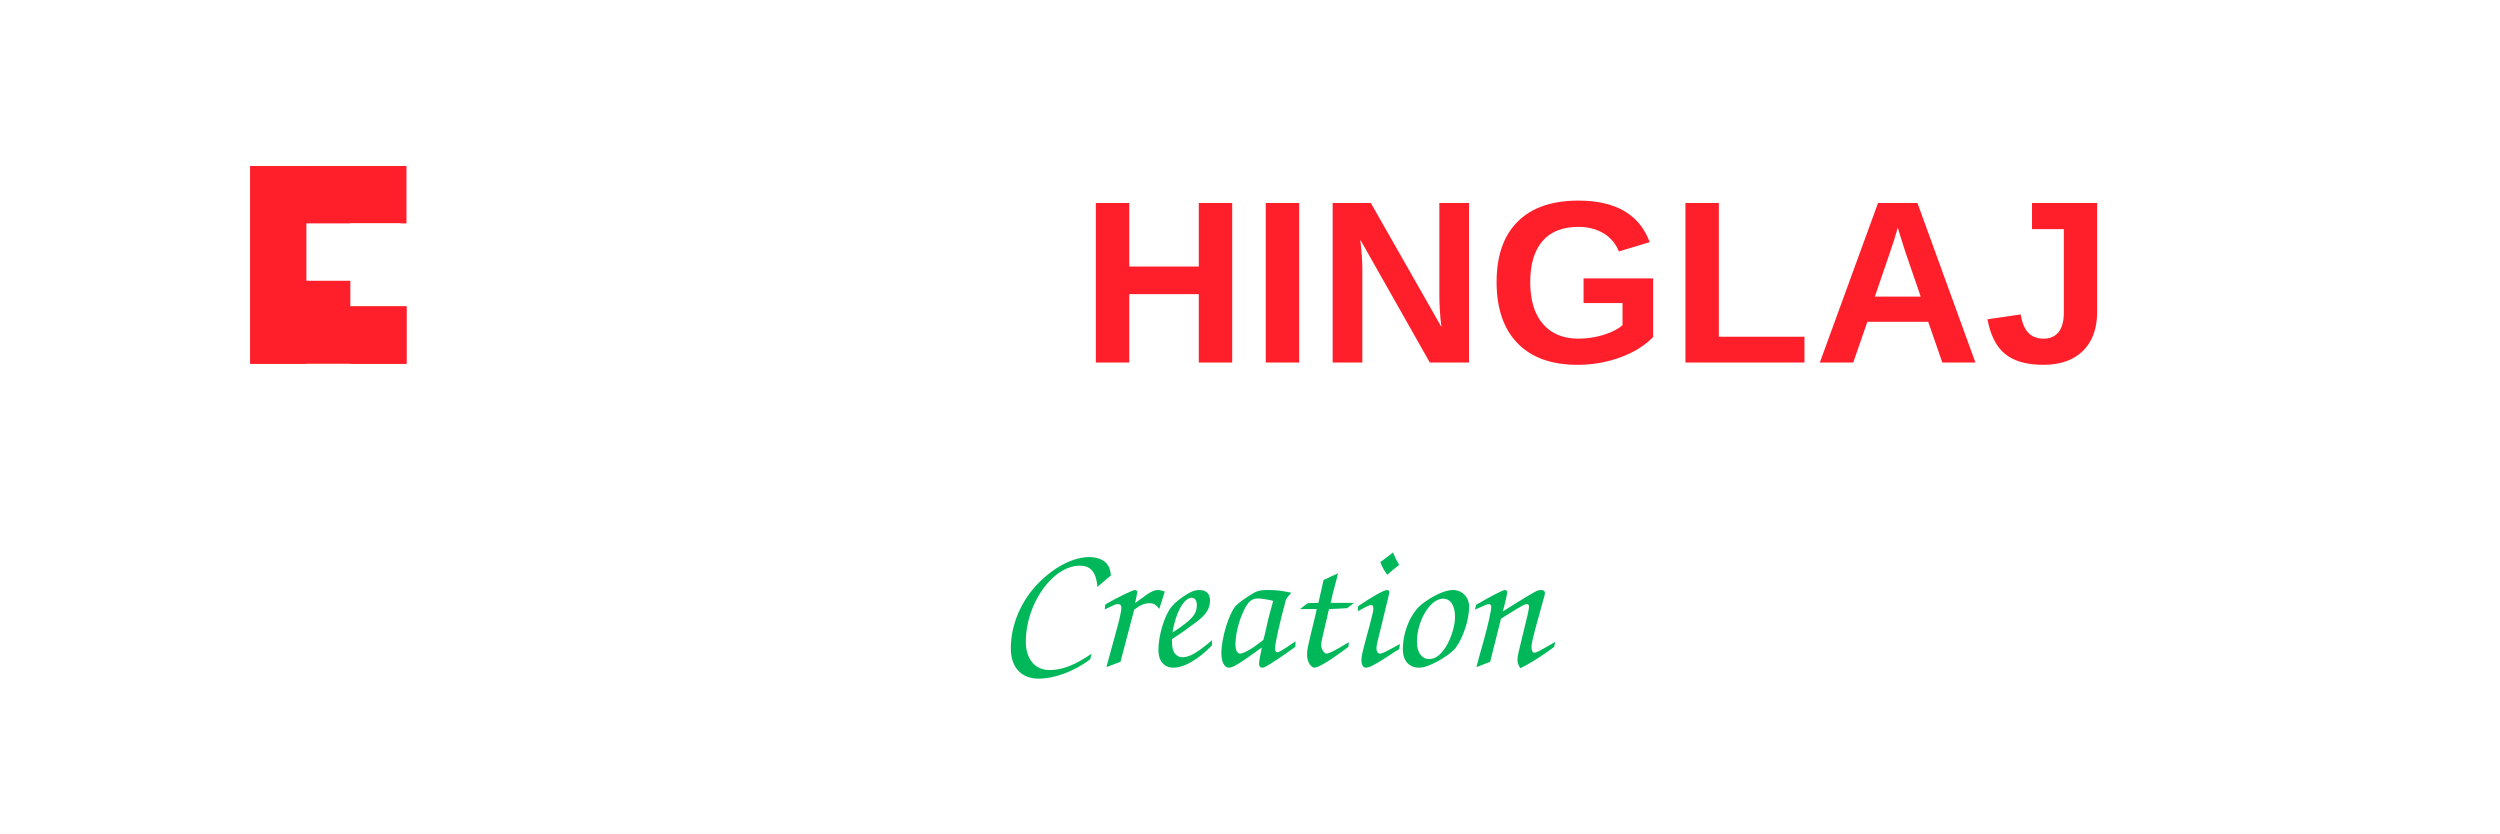
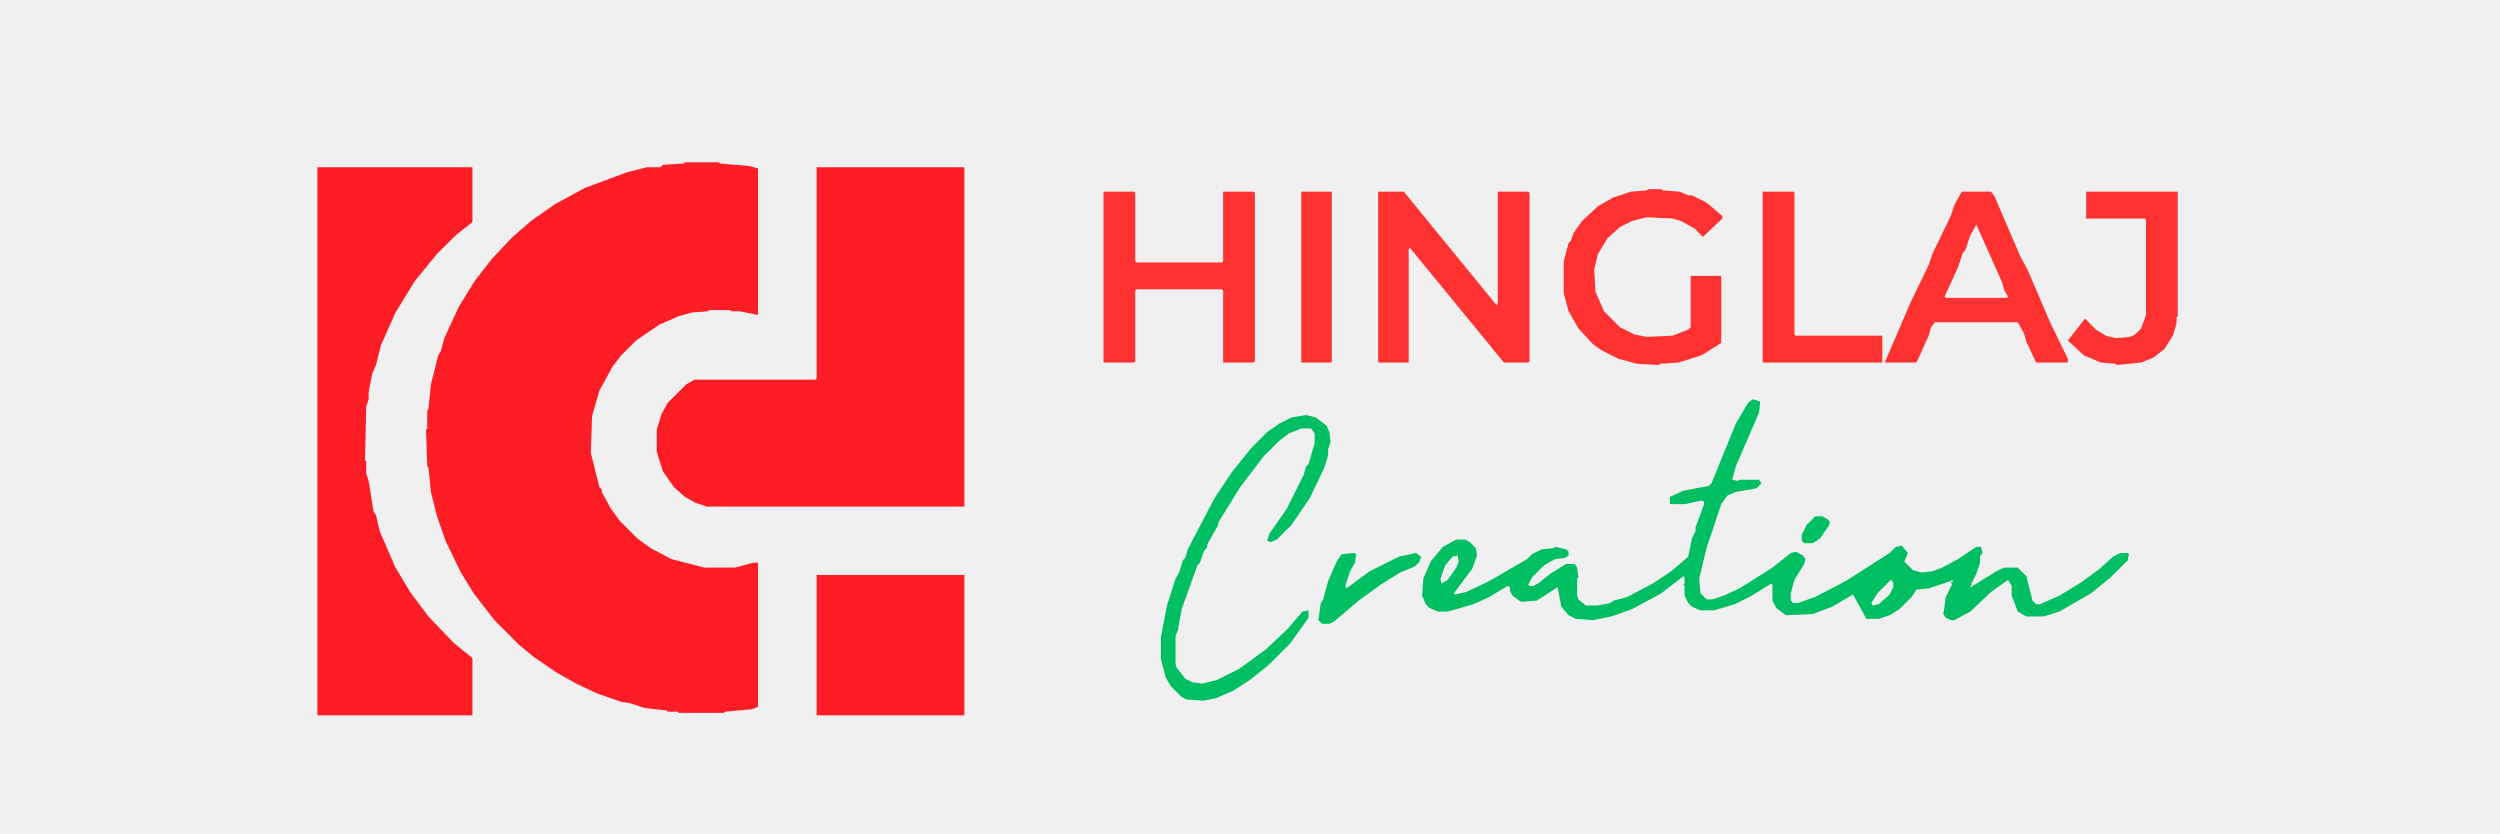
- <svg xmlns="http://www.w3.org/2000/svg" viewBox="0 0 2048 683">
-   <rect width="2048" height="683" fill="white" />
-   <g transform="translate(205 136)" fill="#ff1f2b">
-     <path d="M0 0h128v47H82v68h46v47H0z" />
-     <path d="M0 0h46v162H0z" />
-     <path d="M46 47h77v47H46z" fill="white" />
-     <path d="M82 115h46v47H82z" />
-   </g>
-   <text x="885" y="297" font-family="Arial,Helvetica,sans-serif" font-size="190" font-weight="700" letter-spacing="2" fill="#ff1f2b">HINGLAJ</text>
-   <text x="1040" y="545" text-anchor="middle" font-family="'Brush Script MT','Segoe Script',cursive" font-size="150" font-style="italic" fill="#00b85a">Creation</text>
+ <svg xmlns="http://www.w3.org/2000/svg" viewBox="0 0 2048 683" role="img">
+   <path fill="#ff1d25" fill-rule="evenodd" d="M 669.00,471.00 L 669.00,586.00 L 790.00,586.00 L 790.00,471.00 Z M 669.00,137.00 L 669.00,310.00 L 668.00,311.00 L 569.00,311.00 L 562.00,315.00 L 547.00,330.00 L 542.00,339.00 L 538.00,352.00 L 538.00,370.00 L 543.00,386.00 L 552.00,399.00 L 561.00,407.00 L 570.00,412.00 L 579.00,415.00 L 790.00,415.00 L 790.00,137.00 Z M 260.00,137.00 L 260.00,586.00 L 387.00,586.00 L 387.00,539.00 L 372.00,527.00 L 351.00,505.00 L 336.00,485.00 L 324.00,465.00 L 311.00,435.00 L 308.00,422.00 L 306.00,419.00 L 302.00,394.00 L 300.00,388.00 L 300.00,378.00 L 299.00,377.00 L 300.00,333.00 L 302.00,327.00 L 302.00,321.00 L 305.00,306.00 L 308.00,299.00 L 312.00,283.00 L 324.00,256.00 L 340.00,230.00 L 358.00,208.00 L 373.00,193.00 L 387.00,182.00 L 387.00,137.00 Z M 561.00,133.00 L 560.00,134.00 L 543.00,135.00 L 541.00,137.00 L 530.00,137.00 L 514.00,141.00 L 479.00,154.00 L 455.00,167.00 L 435.00,181.00 L 419.00,195.00 L 403.00,212.00 L 389.00,230.00 L 376.00,251.00 L 364.00,277.00 L 361.00,288.00 L 359.00,291.00 L 353.00,315.00 L 351.00,335.00 L 350.00,336.00 L 350.00,351.00 L 349.00,352.00 L 350.00,382.00 L 351.00,383.00 L 353.00,403.00 L 358.00,423.00 L 365.00,443.00 L 377.00,468.00 L 388.00,486.00 L 405.00,508.00 L 425.00,528.00 L 437.00,538.00 L 456.00,551.00 L 472.00,560.00 L 489.00,568.00 L 509.00,575.00 L 516.00,576.00 L 528.00,580.00 L 546.00,582.00 L 547.00,583.00 L 555.00,583.00 L 556.00,584.00 L 593.00,584.00 L 594.00,583.00 L 616.00,581.00 L 621.00,579.00 L 621.00,461.00 L 617.00,461.00 L 602.00,465.00 L 577.00,465.00 L 550.00,458.00 L 533.00,449.00 L 522.00,441.00 L 508.00,427.00 L 500.00,416.00 L 493.00,403.00 L 493.00,401.00 L 491.00,399.00 L 484.00,371.00 L 485.00,341.00 L 491.00,320.00 L 502.00,300.00 L 509.00,291.00 L 521.00,279.00 L 540.00,266.00 L 556.00,259.00 L 567.00,256.00 L 580.00,255.00 L 581.00,254.00 L 598.00,254.00 L 599.00,255.00 L 606.00,255.00 L 621.00,258.00 L 621.00,138.00 L 614.00,136.00 L 590.00,134.00 L 589.00,133.00 Z" />
+   <path fill="#ff3131" fill-rule="evenodd" d="M 1709.00,157.00 L 1709.00,179.00 L 1757.00,179.00 L 1758.00,180.00 L 1758.00,258.00 L 1754.00,269.00 L 1749.00,274.00 L 1745.00,276.00 L 1733.00,277.00 L 1725.00,275.00 L 1717.00,270.00 L 1708.00,261.00 L 1694.00,279.00 L 1707.00,291.00 L 1721.00,297.00 L 1733.00,298.00 L 1734.00,299.00 L 1754.00,297.00 L 1764.00,293.00 L 1773.00,286.00 L 1780.00,275.00 L 1783.00,265.00 L 1783.00,260.00 L 1784.00,259.00 L 1784.00,157.00 Z M 1607.00,157.00 L 1601.00,168.00 L 1598.00,177.00 L 1583.00,208.00 L 1580.00,217.00 L 1565.00,248.00 L 1544.00,297.00 L 1570.00,297.00 L 1580.00,275.00 L 1582.00,268.00 L 1585.00,264.00 L 1653.00,264.00 L 1658.00,273.00 L 1660.00,280.00 L 1668.00,297.00 L 1694.00,297.00 L 1694.00,294.00 L 1679.00,263.00 L 1661.00,221.00 L 1655.00,210.00 L 1634.00,161.00 L 1631.00,157.00 Z M 1619.00,184.00 L 1640.00,231.00 L 1642.00,238.00 L 1645.00,243.00 L 1644.00,244.00 L 1594.00,244.00 L 1593.00,243.00 L 1604.00,219.00 L 1608.00,207.00 L 1610.00,205.00 L 1614.00,193.00 Z M 1444.00,157.00 L 1444.00,297.00 L 1542.00,297.00 L 1542.00,275.00 L 1471.00,275.00 L 1470.00,274.00 L 1470.00,158.00 L 1469.00,157.00 Z M 1129.00,157.00 L 1129.00,297.00 L 1154.00,297.00 L 1154.00,204.00 L 1155.00,203.00 L 1232.00,297.00 L 1252.00,297.00 L 1253.00,296.00 L 1253.00,158.00 L 1252.00,157.00 L 1227.00,157.00 L 1227.00,249.00 L 1226.00,250.00 L 1150.00,157.00 Z M 1066.00,157.00 L 1066.00,297.00 L 1091.00,297.00 L 1091.00,157.00 Z M 904.00,157.00 L 904.00,297.00 L 929.00,297.00 L 930.00,296.00 L 930.00,238.00 L 931.00,237.00 L 1001.00,237.00 L 1002.00,238.00 L 1002.00,297.00 L 1027.00,297.00 L 1028.00,296.00 L 1028.00,158.00 L 1027.00,157.00 L 1002.00,157.00 L 1002.00,214.00 L 1001.00,215.00 L 931.00,215.00 L 930.00,214.00 L 930.00,158.00 L 929.00,157.00 Z M 1336.00,157.00 L 1321.00,162.00 L 1309.00,169.00 L 1296.00,181.00 L 1289.00,191.00 L 1287.00,197.00 L 1285.00,199.00 L 1281.00,214.00 L 1281.00,240.00 L 1285.00,255.00 L 1293.00,269.00 L 1305.00,282.00 L 1312.00,287.00 L 1326.00,294.00 L 1341.00,298.00 L 1359.00,299.00 L 1360.00,298.00 L 1375.00,297.00 L 1394.00,291.00 L 1410.00,281.00 L 1410.00,226.00 L 1385.00,226.00 L 1385.00,268.00 L 1383.00,270.00 L 1370.00,275.00 L 1349.00,276.00 L 1339.00,274.00 L 1327.00,268.00 L 1314.00,255.00 L 1307.00,239.00 L 1306.00,221.00 L 1309.00,208.00 L 1317.00,195.00 L 1327.00,186.00 L 1337.00,181.00 L 1349.00,178.00 L 1370.00,179.00 L 1377.00,181.00 L 1388.00,187.00 L 1395.00,194.00 L 1411.00,179.00 L 1411.00,177.00 L 1398.00,166.00 L 1386.00,160.00 L 1383.00,160.00 L 1376.00,157.00 L 1362.00,156.00 L 1361.00,155.00 L 1350.00,155.00 L 1349.00,156.00 Z" />
+   <path fill="#00bf62" fill-rule="evenodd" d="M 1080.00,508.00 L 1083.00,511.00 L 1089.00,511.00 L 1093.00,509.00 L 1113.00,492.00 L 1131.00,479.00 L 1147.00,469.00 L 1159.00,464.00 L 1163.00,460.00 L 1164.00,456.00 L 1160.00,453.00 L 1146.00,456.00 L 1122.00,468.00 L 1103.00,482.00 L 1102.00,480.00 L 1106.00,468.00 L 1110.00,461.00 L 1111.00,454.00 L 1109.00,453.00 L 1099.00,454.00 L 1095.00,460.00 L 1088.00,476.00 L 1084.00,491.00 L 1082.00,494.00 Z M 1498.00,426.00 L 1493.00,423.00 L 1487.00,423.00 L 1480.00,430.00 L 1476.00,438.00 L 1476.00,443.00 L 1478.00,445.00 L 1485.00,445.00 L 1491.00,441.00 L 1498.00,431.00 L 1499.00,428.00 Z M 1078.00,342.00 L 1070.00,340.00 L 1058.00,342.00 L 1048.00,347.00 L 1038.00,354.00 L 1025.00,367.00 L 1009.00,387.00 L 995.00,408.00 L 973.00,450.00 L 971.00,457.00 L 969.00,459.00 L 966.00,469.00 L 963.00,474.00 L 956.00,496.00 L 951.00,522.00 L 951.00,540.00 L 955.00,555.00 L 959.00,562.00 L 968.00,571.00 L 972.00,573.00 L 986.00,574.00 L 996.00,572.00 L 1010.00,566.00 L 1024.00,557.00 L 1039.00,545.00 L 1057.00,527.00 L 1072.00,506.00 L 1072.00,500.00 L 1067.00,501.00 L 1055.00,515.00 L 1037.00,532.00 L 1015.00,548.00 L 997.00,557.00 L 985.00,560.00 L 977.00,559.00 L 971.00,556.00 L 964.00,547.00 L 963.00,544.00 L 963.00,521.00 L 965.00,516.00 L 968.00,499.00 L 981.00,463.00 L 983.00,461.00 L 986.00,452.00 L 989.00,448.00 L 989.00,446.00 L 998.00,430.00 L 998.00,428.00 L 1016.00,399.00 L 1035.00,374.00 L 1048.00,361.00 L 1056.00,355.00 L 1066.00,351.00 L 1074.00,351.00 L 1077.00,355.00 L 1077.00,363.00 L 1072.00,380.00 L 1070.00,382.00 L 1068.00,389.00 L 1054.00,417.00 L 1040.00,437.00 L 1038.00,443.00 L 1041.00,444.00 L 1046.00,442.00 L 1058.00,430.00 L 1073.00,408.00 L 1085.00,383.00 L 1088.00,373.00 L 1088.00,368.00 L 1090.00,362.00 L 1089.00,354.00 L 1087.00,349.00 Z M 1165.00,488.00 L 1168.00,495.00 L 1171.00,498.00 L 1178.00,501.00 L 1186.00,501.00 L 1207.00,495.00 L 1220.00,489.00 L 1235.00,480.00 L 1237.00,481.00 L 1237.00,484.00 L 1239.00,488.00 L 1246.00,493.00 L 1259.00,492.00 L 1276.00,481.00 L 1279.00,497.00 L 1285.00,504.00 L 1291.00,507.00 L 1305.00,508.00 L 1320.00,505.00 L 1337.00,499.00 L 1361.00,486.00 L 1379.00,472.00 L 1380.00,473.00 L 1380.00,478.00 L 1379.00,479.00 L 1380.00,480.00 L 1380.00,488.00 L 1383.00,494.00 L 1386.00,497.00 L 1393.00,500.00 L 1404.00,500.00 L 1421.00,495.00 L 1435.00,488.00 L 1451.00,478.00 L 1452.00,479.00 L 1452.00,492.00 L 1455.00,498.00 L 1463.00,504.00 L 1485.00,503.00 L 1501.00,497.00 L 1518.00,487.00 L 1529.00,507.00 L 1539.00,507.00 L 1548.00,504.00 L 1556.00,499.00 L 1566.00,489.00 L 1570.00,483.00 L 1580.00,482.00 L 1598.00,476.00 L 1599.00,479.00 L 1594.00,489.00 L 1592.00,503.00 L 1594.00,506.00 L 1598.00,508.00 L 1601.00,508.00 L 1614.00,501.00 L 1631.00,485.00 L 1645.00,475.00 L 1648.00,480.00 L 1648.00,488.00 L 1653.00,501.00 L 1660.00,505.00 L 1674.00,505.00 L 1687.00,501.00 L 1713.00,486.00 L 1729.00,473.00 L 1743.00,459.00 L 1744.00,454.00 L 1743.00,453.00 L 1737.00,453.00 L 1731.00,456.00 L 1720.00,466.00 L 1705.00,477.00 L 1687.00,488.00 L 1671.00,495.00 L 1668.00,495.00 L 1665.00,492.00 L 1660.00,472.00 L 1653.00,465.00 L 1642.00,465.00 L 1637.00,467.00 L 1616.00,480.00 L 1615.00,478.00 L 1619.00,470.00 L 1622.00,461.00 L 1622.00,456.00 L 1624.00,453.00 L 1623.00,448.00 L 1619.00,448.00 L 1604.00,458.00 L 1591.00,465.00 L 1583.00,468.00 L 1574.00,469.00 L 1567.00,467.00 L 1560.00,460.00 L 1563.00,453.00 L 1558.00,447.00 L 1553.00,448.00 L 1548.00,453.00 L 1512.00,476.00 L 1487.00,489.00 L 1473.00,494.00 L 1469.00,494.00 L 1467.00,492.00 L 1467.00,486.00 L 1470.00,475.00 L 1478.00,462.00 L 1479.00,458.00 L 1477.00,455.00 L 1471.00,452.00 L 1467.00,453.00 L 1452.00,465.00 L 1425.00,482.00 L 1412.00,488.00 L 1403.00,491.00 L 1398.00,491.00 L 1393.00,486.00 L 1392.00,474.00 L 1398.00,449.00 L 1410.00,413.00 L 1415.00,406.00 L 1422.00,403.00 L 1439.00,400.00 L 1443.00,396.00 L 1441.00,393.00 L 1425.00,393.00 L 1424.00,394.00 L 1419.00,393.00 L 1422.00,382.00 L 1441.00,338.00 L 1442.00,329.00 L 1436.00,327.00 L 1432.00,330.00 L 1422.00,347.00 L 1402.00,396.00 L 1400.00,398.00 L 1379.00,402.00 L 1368.00,407.00 L 1368.00,413.00 L 1380.00,413.00 L 1394.00,410.00 L 1396.00,411.00 L 1396.00,413.00 L 1389.00,432.00 L 1389.00,435.00 L 1386.00,441.00 L 1383.00,456.00 L 1369.00,468.00 L 1354.00,478.00 L 1333.00,489.00 L 1322.00,492.00 L 1319.00,494.00 L 1309.00,496.00 L 1299.00,496.00 L 1293.00,491.00 L 1292.00,488.00 L 1292.00,474.00 L 1293.00,473.00 L 1292.00,465.00 L 1290.00,462.00 L 1283.00,462.00 L 1270.00,470.00 L 1260.00,478.00 L 1256.00,480.00 L 1253.00,480.00 L 1252.00,479.00 L 1255.00,473.00 L 1265.00,463.00 L 1274.00,458.00 L 1282.00,457.00 L 1285.00,455.00 L 1285.00,452.00 L 1283.00,450.00 L 1274.00,448.00 L 1273.00,449.00 L 1263.00,450.00 L 1255.00,454.00 L 1251.00,458.00 L 1220.00,476.00 L 1201.00,485.00 L 1192.00,487.00 L 1191.00,486.00 L 1206.00,466.00 L 1210.00,455.00 L 1209.00,449.00 L 1204.00,444.00 L 1200.00,442.00 L 1193.00,442.00 L 1182.00,448.00 L 1172.00,460.00 L 1166.00,474.00 Z M 1614.00,480.00 L 1615.00,479.00 L 1616.00,480.00 L 1615.00,481.00 Z M 1598.00,476.00 L 1599.00,475.00 L 1600.00,476.00 L 1599.00,477.00 Z M 1549.00,475.00 L 1551.00,477.00 L 1551.00,481.00 L 1548.00,487.00 L 1539.00,495.00 L 1534.00,496.00 L 1533.00,494.00 L 1538.00,486.00 Z M 1194.00,455.00 L 1195.00,460.00 L 1193.00,465.00 L 1186.00,475.00 L 1181.00,478.00 L 1180.00,474.00 L 1184.00,463.00 L 1190.00,456.00 Z" />
</svg>
